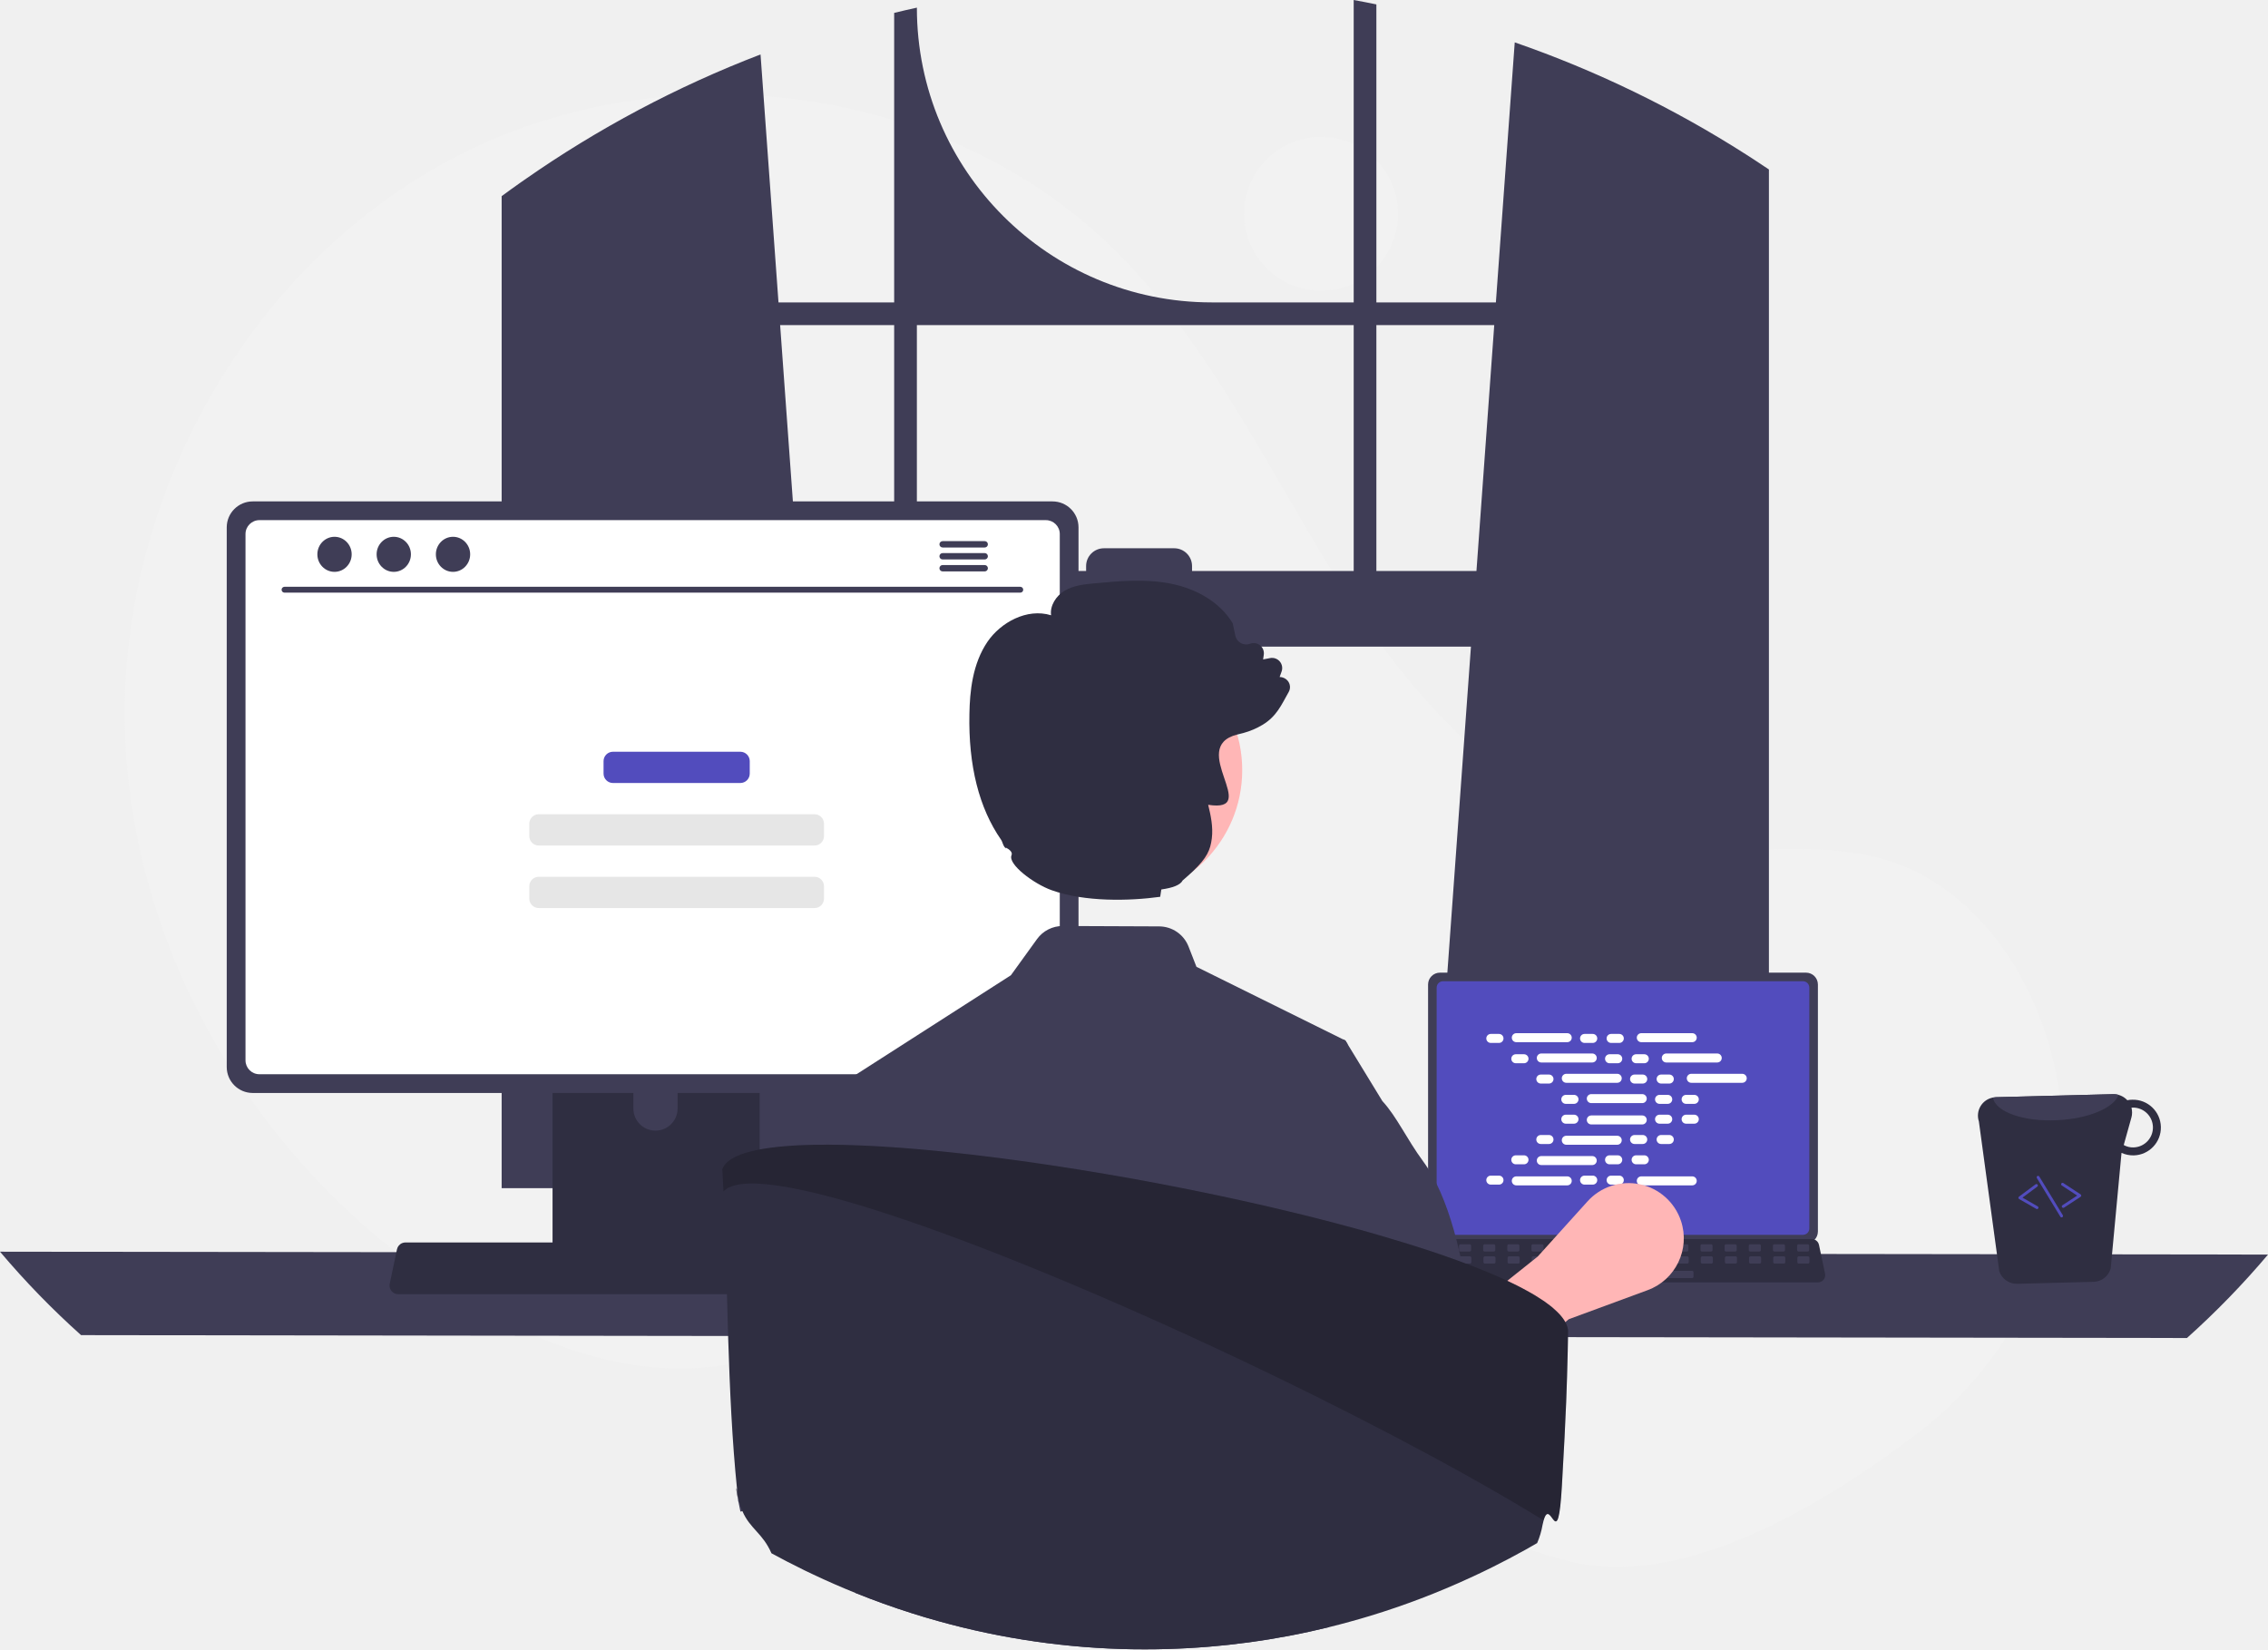
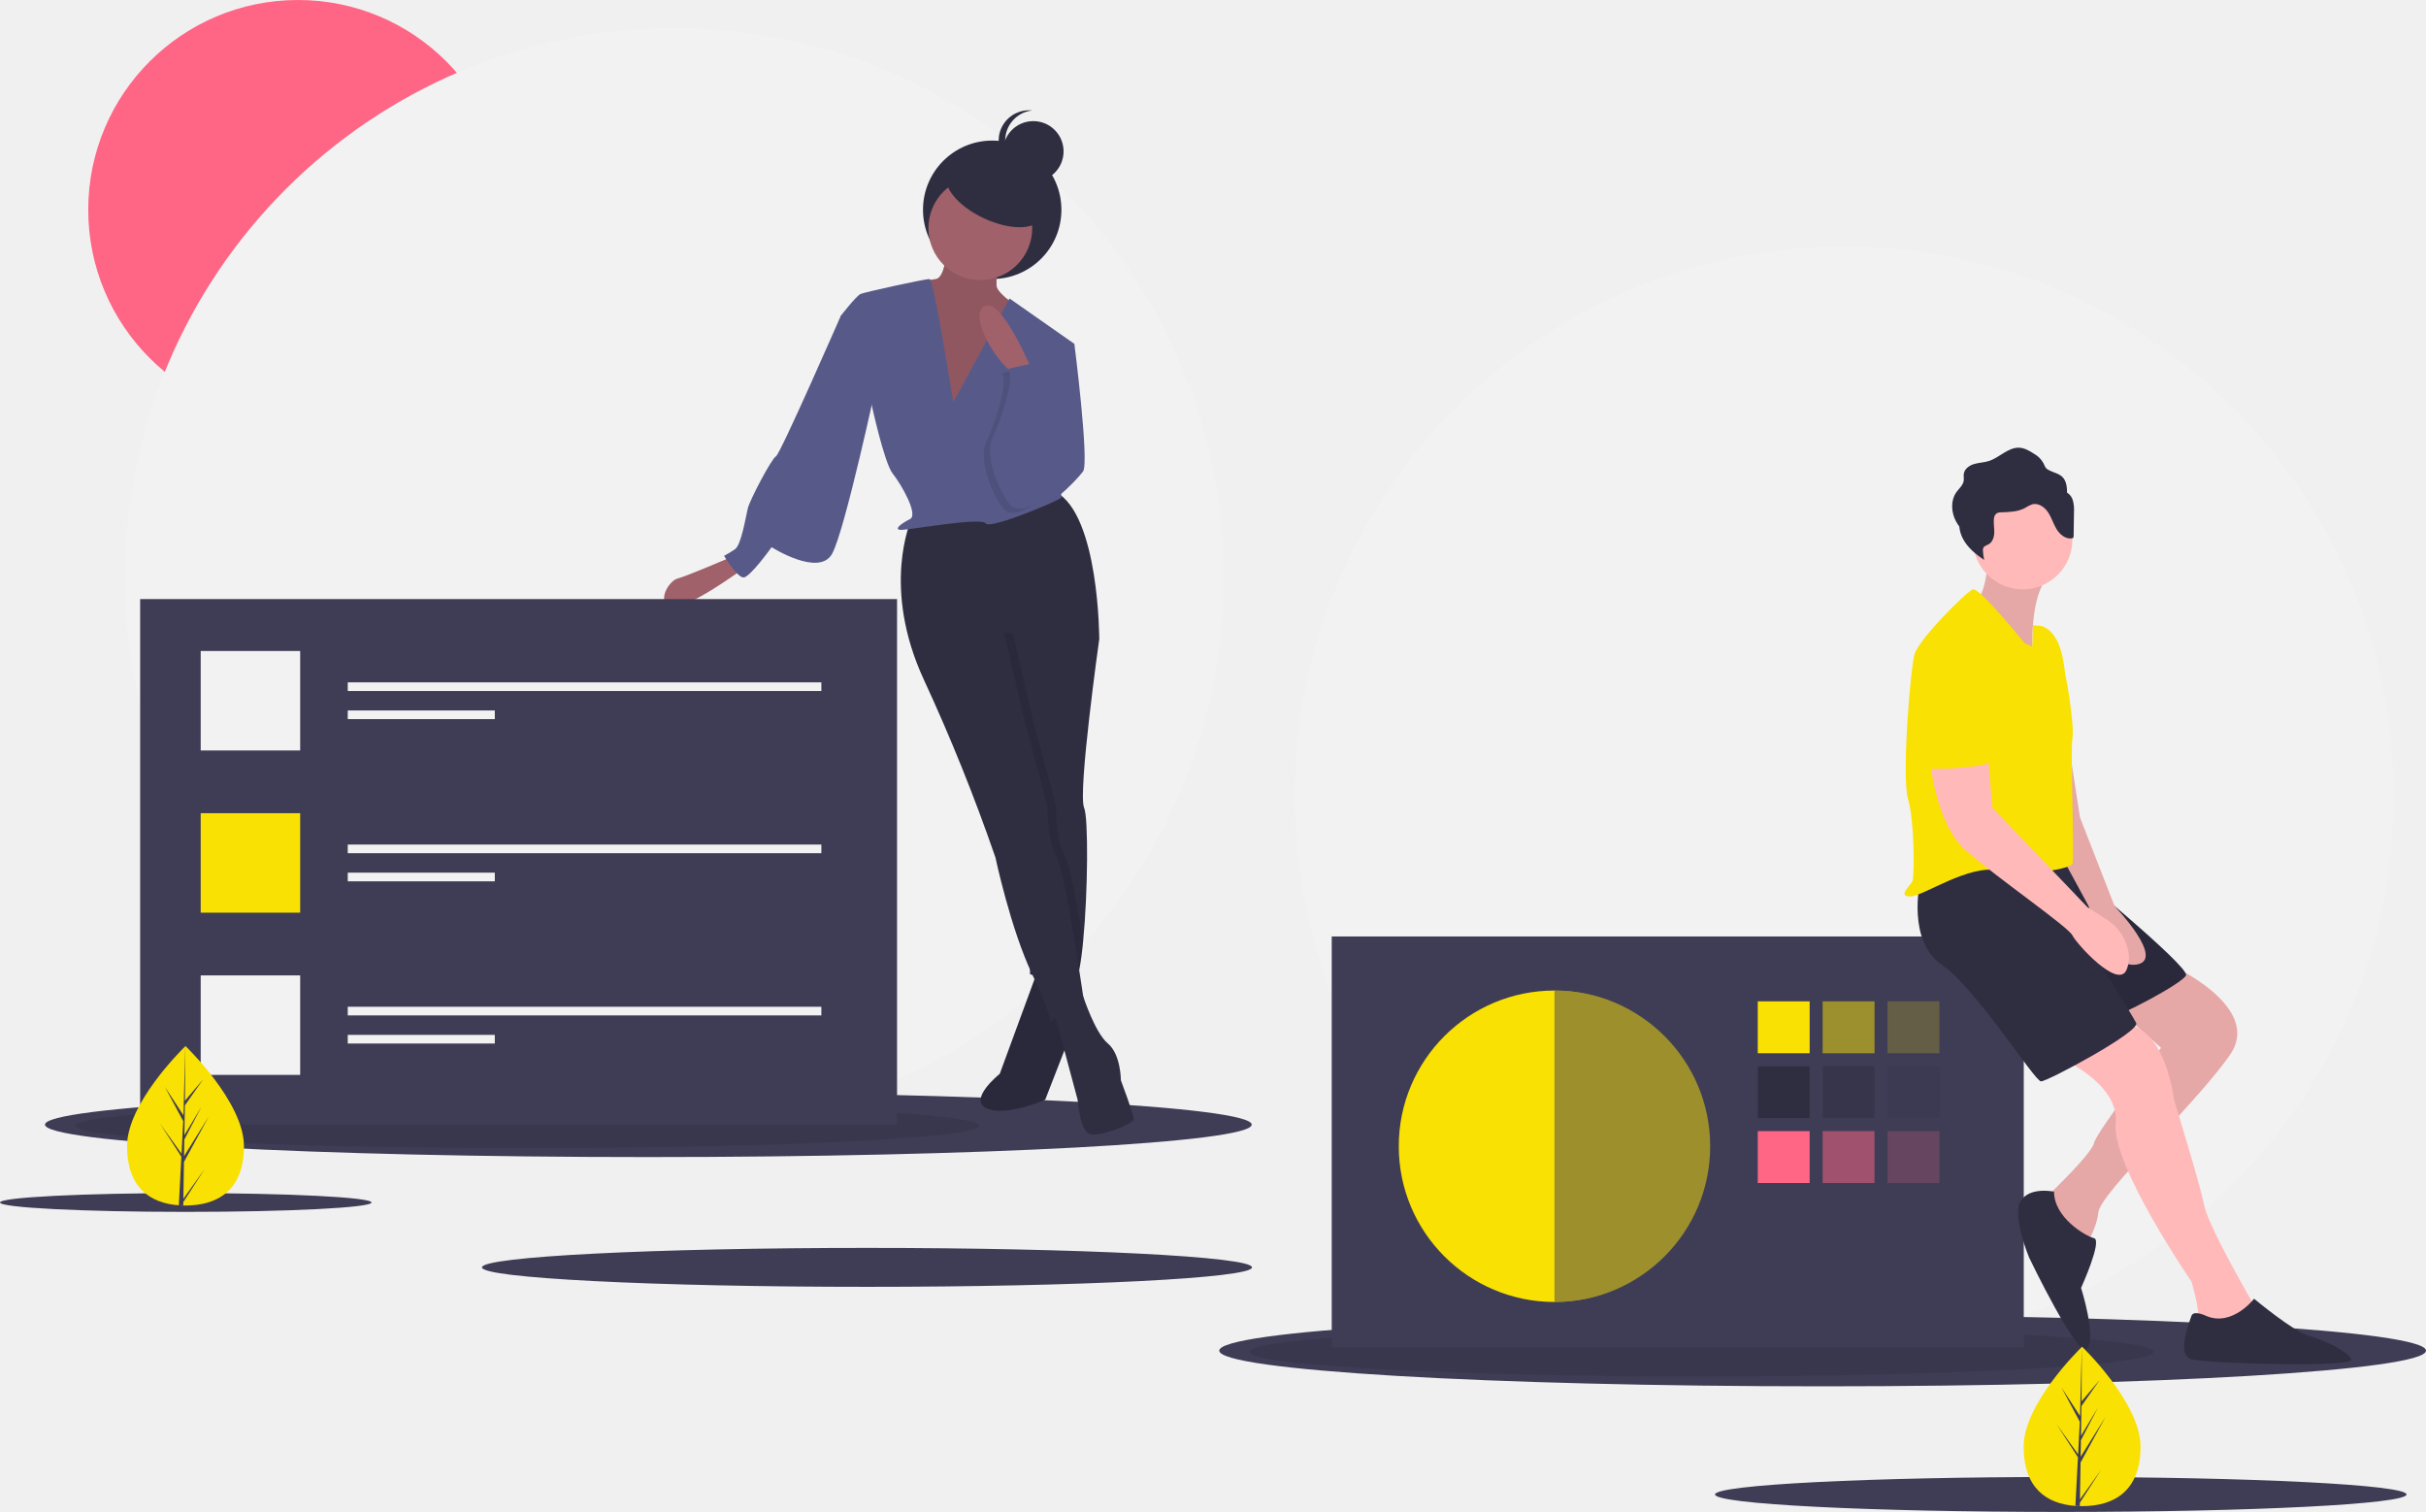
- <svg xmlns="http://www.w3.org/2000/svg" data-name="Layer 1" width="786.82" height="572.258" viewBox="0 0 786.82 572.258">
-   <circle cx="458.321" cy="74.182" r="26.701" fill="#f2f2f2" />
-   <path d="M872.038,661.023c39.688-30.229,58.644-81.025,46.776-129.482q-.442-1.806-.934-3.604c-7.867-28.763-27.332-56.101-55.7-65.291-23.82-7.717-49.82-1.783-74.669-4.851-48.781-6.024-86.601-45.494-113.211-86.819-26.611-41.325-47.062-87.583-82.422-121.724-58.285-56.275-153.362-68.391-225.627-31.76C293.987,254.121,247.955,335.391,249.918,416.386c1.963,80.995,50.046,158.432,119.875,199.517,25.652,15.093,55.321,25.785,84.848,22.044,25.62-3.246,48.899-17.013,74.399-21.1,40.091-6.426,79.927,11.701,114.603,32.824,34.676,21.123,68.17,46.16,107.574,55.952C789.478,715.131,836.881,687.801,872.038,661.023Z" transform="translate(-206.59 -163.8711)" fill="#f2f2f2" />
-   <path d="M815.016,219.191c-.87-.58-1.75-1.13-2.62-1.69a380.24,380.24,0,0,0-80.31-38.93l-6.54,90.22h-41.46v-103.39c-2.61-.54-5.24-1.05-7.87-1.53v104.92H626.946A102.27,102.27,0,0,1,524.676,166.521v-0c-2.64.57-5.26,1.18-7.88,1.83v100.44h-40.13l-6.23-86.03a380.858,380.858,0,0,0-81.94,43.53c-.44.3-.88.61-1.31.91-2.21,1.55-4.39,3.13-6.56,4.73v344.19h118.27l-2.09-28.95-11.5-158.95h231.59l-11.5,158.95-2.09,28.95h116.96v-353.45Q817.656,220.901,815.016,219.191Zm-298.22,142.78h-33.39l-6.17-85.3h39.56Zm159.42,0h-56.08v-1.69a6.18,6.18,0,0,0-6.19-6.18h-24.38a6.178,6.178,0,0,0-6.18,6.18v1.69h-58.71v-85.3h151.54Zm7.87,0v-85.3h40.89l-6.17,85.3Z" transform="translate(-206.59 -163.8711)" fill="#3f3d56" />
-   <path d="M206.59,598.162a289.003,289.003,0,0,0,28.12,28.95l730.58,1a289.003,289.003,0,0,0,28.12-28.95Z" transform="translate(-206.59 -163.8711)" fill="#3f3d56" />
-   <path d="M702.02,505.462v85.704a4.122,4.122,0,0,0,4.119,4.119H833.143a4.122,4.122,0,0,0,4.119-4.119v-85.704a4.124,4.124,0,0,0-4.119-4.115H706.139A4.124,4.124,0,0,0,702.02,505.462Z" transform="translate(-206.59 -163.8711)" fill="#3f3d56" />
-   <path d="M704.999,506.529V590.109a2.205,2.205,0,0,0,2.201,2.201H832.086a2.205,2.205,0,0,0,2.201-2.201V506.529a2.206,2.206,0,0,0-2.201-2.206H707.201A2.206,2.206,0,0,0,704.999,506.529Z" transform="translate(-206.59 -163.8711)" fill="#524cbd" />
-   <path d="M699.364,607.881a2.47,2.47,0,0,0,1.943.93H837.299a2.502,2.502,0,0,0,2.446-3.016l-2.111-10.027a2.507,2.507,0,0,0-1.558-1.818,2.425,2.425,0,0,0-.888-.168H703.41a2.424,2.424,0,0,0-.888.168,2.507,2.507,0,0,0-1.558,1.818l-2.111,10.027A2.501,2.501,0,0,0,699.364,607.881Z" transform="translate(-206.59 -163.8711)" fill="#2f2e41" />
-   <rect x="830.034" y="595.588" width="4.188" height="2.513" rx="0.488" transform="translate(1457.666 1029.819) rotate(-180)" fill="#3f3d56" />
-   <rect x="821.657" y="595.588" width="4.188" height="2.513" rx="0.488" transform="translate(1440.912 1029.819) rotate(-180)" fill="#3f3d56" />
-   <rect x="813.28" y="595.588" width="4.188" height="2.513" rx="0.488" transform="translate(1424.158 1029.819) rotate(-180)" fill="#3f3d56" />
-   <rect x="804.903" y="595.588" width="4.188" height="2.513" rx="0.488" transform="translate(1407.404 1029.819) rotate(-180)" fill="#3f3d56" />
-   <rect x="796.526" y="595.588" width="4.188" height="2.513" rx="0.488" transform="translate(1390.65 1029.819) rotate(-180)" fill="#3f3d56" />
-   <rect x="788.149" y="595.588" width="4.188" height="2.513" rx="0.488" transform="translate(1373.896 1029.819) rotate(-180)" fill="#3f3d56" />
-   <rect x="779.772" y="595.588" width="4.188" height="2.513" rx="0.488" transform="translate(1357.142 1029.819) rotate(-180)" fill="#3f3d56" />
-   <rect x="771.395" y="595.588" width="4.188" height="2.513" rx="0.488" transform="translate(1340.388 1029.819) rotate(-180)" fill="#3f3d56" />
-   <rect x="763.018" y="595.588" width="4.188" height="2.513" rx="0.488" transform="translate(1323.634 1029.819) rotate(-180)" fill="#3f3d56" />
-   <rect x="754.641" y="595.588" width="4.188" height="2.513" rx="0.488" transform="translate(1306.88 1029.819) rotate(-180)" fill="#3f3d56" />
-   <rect x="746.264" y="595.588" width="4.188" height="2.513" rx="0.488" transform="translate(1290.126 1029.819) rotate(-180)" fill="#3f3d56" />
-   <rect x="737.887" y="595.588" width="4.188" height="2.513" rx="0.488" transform="translate(1273.372 1029.819) rotate(-180)" fill="#3f3d56" />
-   <rect x="729.51" y="595.588" width="4.188" height="2.513" rx="0.488" transform="translate(1256.618 1029.819) rotate(-180)" fill="#3f3d56" />
-   <rect x="721.133" y="595.588" width="4.188" height="2.513" rx="0.488" transform="translate(1239.865 1029.819) rotate(-180)" fill="#3f3d56" />
-   <rect x="712.756" y="595.588" width="4.188" height="2.513" rx="0.488" transform="translate(1223.111 1029.819) rotate(-180)" fill="#3f3d56" />
-   <rect x="704.379" y="595.588" width="4.188" height="2.513" rx="0.488" transform="translate(1206.357 1029.819) rotate(-180)" fill="#3f3d56" />
-   <rect x="830.133" y="599.777" width="4.188" height="2.513" rx="0.488" transform="translate(1457.864 1038.196) rotate(-180)" fill="#3f3d56" />
-   <rect x="821.756" y="599.777" width="4.188" height="2.513" rx="0.488" transform="translate(1441.11 1038.196) rotate(-180)" fill="#3f3d56" />
-   <rect x="813.379" y="599.777" width="4.188" height="2.513" rx="0.488" transform="translate(1424.356 1038.196) rotate(-180)" fill="#3f3d56" />
-   <rect x="805.002" y="599.777" width="4.188" height="2.513" rx="0.488" transform="translate(1407.602 1038.196) rotate(-180)" fill="#3f3d56" />
-   <rect x="796.625" y="599.777" width="4.188" height="2.513" rx="0.488" transform="translate(1390.848 1038.196) rotate(-180)" fill="#3f3d56" />
-   <rect x="788.248" y="599.777" width="4.188" height="2.513" rx="0.488" transform="translate(1374.094 1038.196) rotate(-180)" fill="#3f3d56" />
-   <rect x="779.871" y="599.777" width="4.188" height="2.513" rx="0.488" transform="translate(1357.34 1038.196) rotate(-180)" fill="#3f3d56" />
-   <rect x="771.494" y="599.777" width="4.188" height="2.513" rx="0.488" transform="translate(1340.586 1038.196) rotate(-180)" fill="#3f3d56" />
-   <rect x="763.117" y="599.777" width="4.188" height="2.513" rx="0.488" transform="translate(1323.832 1038.196) rotate(-180)" fill="#3f3d56" />
-   <rect x="754.74" y="599.777" width="4.188" height="2.513" rx="0.488" transform="translate(1307.078 1038.196) rotate(-180)" fill="#3f3d56" />
-   <rect x="746.363" y="599.777" width="4.188" height="2.513" rx="0.488" transform="translate(1290.324 1038.196) rotate(-180)" fill="#3f3d56" />
-   <rect x="737.986" y="599.777" width="4.188" height="2.513" rx="0.488" transform="translate(1273.57 1038.196) rotate(-180)" fill="#3f3d56" />
-   <rect x="729.609" y="599.777" width="4.188" height="2.513" rx="0.488" transform="translate(1256.816 1038.196) rotate(-180)" fill="#3f3d56" />
-   <rect x="721.232" y="599.777" width="4.188" height="2.513" rx="0.488" transform="translate(1240.062 1038.196) rotate(-180)" fill="#3f3d56" />
-   <rect x="712.855" y="599.777" width="4.188" height="2.513" rx="0.488" transform="translate(1223.309 1038.196) rotate(-180)" fill="#3f3d56" />
-   <rect x="704.478" y="599.777" width="4.188" height="2.513" rx="0.488" transform="translate(1206.555 1038.196) rotate(-180)" fill="#3f3d56" />
-   <rect x="760.604" y="604.803" width="33.508" height="2.513" rx="0.488" transform="translate(1348.126 1048.248) rotate(-180)" fill="#3f3d56" />
-   <rect x="515.631" y="358.737" width="5.966" height="3.122" rx="1.561" fill="#fff" />
-   <rect x="548.154" y="358.737" width="5.966" height="3.122" rx="1.561" fill="#fff" />
-   <rect x="557.369" y="358.737" width="5.966" height="3.122" rx="1.561" fill="#fff" />
-   <rect x="524.477" y="358.477" width="20.796" height="3.122" rx="1.561" fill="#fff" />
-   <rect x="567.841" y="358.477" width="20.796" height="3.122" rx="1.561" fill="#fff" />
-   <rect x="524.304" y="365.784" width="5.966" height="3.122" rx="1.561" fill="#fff" />
-   <rect x="556.827" y="365.784" width="5.966" height="3.122" rx="1.561" fill="#fff" />
-   <rect x="566.042" y="365.784" width="5.966" height="3.122" rx="1.561" fill="#fff" />
-   <rect x="533.15" y="365.523" width="20.796" height="3.122" rx="1.561" fill="#fff" />
-   <rect x="576.514" y="365.523" width="20.796" height="3.122" rx="1.561" fill="#fff" />
-   <rect x="532.977" y="372.83" width="5.966" height="3.122" rx="1.561" fill="#fff" />
-   <rect x="565.5" y="372.83" width="5.966" height="3.122" rx="1.561" fill="#fff" />
-   <rect x="574.715" y="372.83" width="5.966" height="3.122" rx="1.561" fill="#fff" />
-   <rect x="541.823" y="372.57" width="20.796" height="3.122" rx="1.561" fill="#fff" />
-   <rect x="585.187" y="372.57" width="20.796" height="3.122" rx="1.561" fill="#fff" />
-   <rect x="541.649" y="379.877" width="5.966" height="3.122" rx="1.561" fill="#fff" />
-   <rect x="574.172" y="379.877" width="5.966" height="3.122" rx="1.561" fill="#fff" />
-   <rect x="583.387" y="379.877" width="5.966" height="3.122" rx="1.561" fill="#fff" />
-   <rect x="550.496" y="379.617" width="20.796" height="3.122" rx="1.561" fill="#fff" />
-   <rect x="548.154" y="407.898" width="5.966" height="3.122" rx="1.561" fill="#fff" />
-   <rect x="557.369" y="407.898" width="5.966" height="3.122" rx="1.561" fill="#fff" />
-   <rect x="567.841" y="408.158" width="20.796" height="3.122" rx="1.561" fill="#fff" />
-   <rect x="515.631" y="407.898" width="5.966" height="3.122" rx="1.561" fill="#fff" />
-   <rect x="524.477" y="408.158" width="20.796" height="3.122" rx="1.561" fill="#fff" />
-   <rect x="524.304" y="400.851" width="5.966" height="3.122" rx="1.561" fill="#fff" />
-   <rect x="556.827" y="400.851" width="5.966" height="3.122" rx="1.561" fill="#fff" />
-   <rect x="566.042" y="400.851" width="5.966" height="3.122" rx="1.561" fill="#fff" />
-   <rect x="533.15" y="401.111" width="20.796" height="3.122" rx="1.561" fill="#fff" />
-   <rect x="532.977" y="393.804" width="5.966" height="3.122" rx="1.561" fill="#fff" />
-   <rect x="565.5" y="393.804" width="5.966" height="3.122" rx="1.561" fill="#fff" />
-   <rect x="574.715" y="393.804" width="5.966" height="3.122" rx="1.561" fill="#fff" />
-   <rect x="541.823" y="394.064" width="20.796" height="3.122" rx="1.561" fill="#fff" />
-   <rect x="541.649" y="386.758" width="5.966" height="3.122" rx="1.561" fill="#fff" />
-   <rect x="574.172" y="386.758" width="5.966" height="3.122" rx="1.561" fill="#fff" />
-   <rect x="583.387" y="386.758" width="5.966" height="3.122" rx="1.561" fill="#fff" />
-   <rect x="550.496" y="387.018" width="20.796" height="3.122" rx="1.561" fill="#fff" />
-   <path d="M711.507,654.353l-13.35-21.102,41.902-33.403,17.295-19.161a19.161,19.161,0,0,1,32.418,6.828h0a19.161,19.161,0,0,1-11.57,23.991l-27.349,10.075Z" transform="translate(-206.59 -163.8711)" fill="#ffb6b6" />
-   <path d="M398.28,501.352v102.56h71.85v-102.56a3.448,3.448,0,0,0-2.43-3.3,3.175,3.175,0,0,0-1.03-.16H401.75A3.463,3.463,0,0,0,398.28,501.352Zm28.04,35.24a7.67,7.67,0,0,1,15.34,0v11.9a7.67,7.67,0,0,1-15.34,0Z" transform="translate(-206.59 -163.8711)" fill="#2f2e41" />
-   <path d="M398.06,600.632v9.89a1.946,1.946,0,0,0,1.93,1.94h68.43a1.94,1.94,0,0,0,1.93-1.94v-9.89Z" transform="translate(-206.59 -163.8711)" fill="#3f3d56" />
-   <path d="M285.25,346.832V534.092a9.007,9.007,0,0,0,9,9h277.5a9.007,9.007,0,0,0,9-9V346.832a9.011,9.011,0,0,0-9-8.99H294.25A9.012,9.012,0,0,0,285.25,346.832Z" transform="translate(-206.59 -163.8711)" fill="#3f3d56" />
-   <path d="M291.76,349.162v182.62a4.818,4.818,0,0,0,4.81,4.81H569.44a4.818,4.818,0,0,0,4.81-4.81v-182.62a4.82,4.82,0,0,0-4.81-4.82H296.57A4.821,4.821,0,0,0,291.76,349.162Z" transform="translate(-206.59 -163.8711)" fill="#fff" />
-   <path d="M342.4,611.792a2.948,2.948,0,0,0,2.32,1.11h162.34a2.987,2.987,0,0,0,2.92-3.6l-2.52-11.97a2.993,2.993,0,0,0-1.86-2.17,2.895,2.895,0,0,0-1.06-.2H347.23a2.894,2.894,0,0,0-1.06.2,2.992,2.992,0,0,0-1.86,2.17l-2.52,11.97A2.985,2.985,0,0,0,342.4,611.792Z" transform="translate(-206.59 -163.8711)" fill="#2f2e41" />
-   <path d="M560.585,369.499H305.261a1.016,1.016,0,0,1,0-2.031H560.585a1.016,1.016,0,0,1,0,2.031Z" transform="translate(-206.59 -163.8711)" fill="#3f3d56" />
-   <ellipse cx="116.051" cy="192.33" rx="5.95" ry="6.083" fill="#3f3d56" />
-   <ellipse cx="136.607" cy="192.33" rx="5.95" ry="6.083" fill="#3f3d56" />
-   <ellipse cx="157.163" cy="192.33" rx="5.95" ry="6.083" fill="#3f3d56" />
-   <path d="M548.206,351.622h-14.6a1.105,1.105,0,0,0,0,2.21h14.6a1.105,1.105,0,0,0,0-2.21Z" transform="translate(-206.59 -163.8711)" fill="#3f3d56" />
-   <path d="M548.206,355.772h-14.6a1.105,1.105,0,0,0,0,2.21h14.6a1.105,1.105,0,0,0,0-2.21Z" transform="translate(-206.59 -163.8711)" fill="#3f3d56" />
-   <path d="M548.206,359.922h-14.6a1.105,1.105,0,0,0,0,2.21h14.6a1.105,1.105,0,0,0,0-2.21Z" transform="translate(-206.59 -163.8711)" fill="#3f3d56" />
-   <path d="M900.186,604.972a6.416,6.416,0,0,0,6.183,4.331l26.492-.682a6.329,6.329,0,0,0,5.981-4.657l3.749-40.087a9.794,9.794,0,0,0,4.238.871,9.661,9.661,0,1,0-.485-19.317,8.184,8.184,0,0,0-1.736.181,6.548,6.548,0,0,0-4.874-2.103l-40.751,1.052a5.853,5.853,0,0,0-1.005.125,6.365,6.365,0,0,0-4.873,8.265Zm43.173-43.817,2.668-9.553a6.506,6.506,0,0,0,.02-3.375c.129-0.0.244-.062.373-.062a6.91,6.91,0,0,1,.324,13.817A6.505,6.505,0,0,1,943.359,561.156Z" transform="translate(-206.59 -163.8711)" fill="#2f2e41" />
-   <path d="M897.978,544.686c.868,4.964,10.629,8.454,22.366,7.847,10.793-.497,19.617-4.287,21.234-8.778a6.025,6.025,0,0,0-1.844-.246l-40.751,1.052A5.853,5.853,0,0,0,897.978,544.686Z" transform="translate(-206.59 -163.8711)" fill="#3f3d56" />
-   <path d="M922.494,582.944a.497.497,0,0,0,.151-.066l5.753-3.766a.499.499,0,0,0,0-.836l-5.98-3.917a.5.5,0,1,0-.548.836l5.341,3.498-5.114,3.348a.5.5,0,0,0,.396.903Z" transform="translate(-206.59 -163.8711)" fill="#524cbd" />
-   <path d="M913.408,583.363a.5.5,0,0,0,.126-.918l-5.303-3.04,5.126-3.807a.5.5,0,1,0-.596-.802l-5.739,4.263a.5.5,0,0,0,.049.835l5.965,3.42A.5.5,0,0,0,913.408,583.363Z" transform="translate(-206.59 -163.8711)" fill="#524cbd" />
-   <path d="M921.922,586.244a.482.482,0,0,0,.137-.058.5.5,0,0,0,.168-.687l-8.155-13.408a.5.5,0,0,0-.854.521l8.155,13.408A.5.5,0,0,0,921.922,586.244Z" transform="translate(-206.59 -163.8711)" fill="#524cbd" />
-   <rect x="209.385" y="260.827" width="50.719" height="10.846" rx="3.264" fill="#524cbd" />
-   <rect x="183.626" y="282.519" width="102.236" height="10.846" rx="3.264" fill="#e6e6e6" />
-   <rect x="183.626" y="304.21" width="102.236" height="10.846" rx="3.264" fill="#e6e6e6" />
-   <path d="M497.301,540.717l.217.684.011.023,6.525,19.838,7.506,22.861,14.123,42.961.137,6.673v.023l1.049,53.684-2.909,7.278,3.274,11.932s-1.506-18.037-9.582-7.679c-4.574,5.886-9.925,11.91-14.317,17.556q9.6,3.884,19.507,7.027c1.426.456,2.863.89,4.301,1.323q.462.137.924.274a266.863,266.863,0,0,0,67.351,10.826c1.186.034,2.35.057,3.479.08.399.011.787.023,1.175.023,1.278.011,2.544.023,3.822.023q3.867,0,7.7-.114a266.853,266.853,0,0,0,56.091-7.586c-.125-7.586-.468-16.45-.958-25.918-.228-4.643-5.35-9.674-5.658-14.533-.217-3.65,4.381-7.084,4.141-10.792-1.551-22.827-3.491-14.064-4.928-30.229q-.222-2.379-.411-4.552c-.924-10.381-1.563-16.872-1.563-16.872l6.137-38.683,9.639-60.734-.742-1.221-.833-.411-50.844-25.165-2.761-7.073a10.979,10.979,0,0,0-10.141-6.947l-33.493-.137a10.931,10.931,0,0,0-8.909,4.529l-9.069,12.56Z" transform="translate(-206.59 -163.8711)" fill="#3f3d56" />
-   <path d="M533.407,617.525,525.82,633.758l-5.179,11.088-8.909,46.646-4.46,4.734L503.45,679.467l-39.998,8.881c-1.312-7.29-.351.247-1.161-7.75.228-.228.468-.456.707-.685.639-.593,1.175-1.152,1.164-1.688-.456-27.584.913-74.526,12.343-102.966a60.053,60.053,0,0,1,7.027-13.107c.228-.308.445-.616.662-.924,5.27-7.381,8.601-14.647,13.324-19.815v-.011a.53.53,0,0,0,.08-.08.157.157,0,0,0,.046-.034l32.443-17.203,1.392,39.105.992,28.109Z" transform="translate(-206.59 -163.8711)" fill="#3f3d56" />
-   <path d="M650.391,622.135l9.476,20.275,3.307,7.061,8.907,46.642,4.446,4.723,3.83-16.755,1.8-.369,32.459-6.722,9.461,30.046a17.984,17.984,0,0,0-3.261-22.506c-.646-.585-1.184-1.154-1.169-1.692.538-32.443-1.446-91.684-19.367-116.066-5.692-7.738-9.107-15.445-14.076-20.829-.015-.015-.015-.031-.031-.031L674.081,526.114l-.738-1.215-.831-.415Z" transform="translate(-206.59 -163.8711)" fill="#3f3d56" />
-   <circle id="a657ec4b-47ce-4d2a-9c58-81a811696ca9" data-name="Ellipse 5" cx="386.397" cy="267.201" r="44.558" fill="#ffb6b6" />
-   <path d="M653.212,399.948a3.759,3.759,0,0,0-2.69-1.19l.67-1.86a3.528,3.528,0,0,0-3.96-4.7l-2.44.47.23-1.63a3.534,3.534,0,0,0-4.73-3.82,3.766,3.766,0,0,1-3.24-.23,3.846,3.846,0,0,1-1.92-2.61l-.85-4.1-.09-.22c-4.14-6.9-12.1-11.92-21.84-13.76-8.67-1.65-17.56-.81-26.13-.02-3.4.32-7.24.68-10.44,2.64-2.72,1.68-5.02,5.04-4.55,8.43-8.45-2.59-17.51,2.58-22,9.1-5.32,7.76-6.19,17.48-6.33,25.08-.38,17.98,3.33,32.69,11,43.73.56.8.7,2.47,1.81,3.03l-.23-.37c1.24.62,2.5,1.62,2.03,2.69-1.35,3.08,7.62,9.89,13.94,12.14,11.53,4.11,26.86,3.76,37.64,2.28l.38-2.55c3.89-.53,6.63-1.54,7.4-3.12,1.36-1.16,2.52-2.2,3.53-3.16l.01-.01c.02-.02.06-.05.08-.07,4.87-4.67,6-7.33,6.51-11.38.49-3.97-.38-8-1.27-11.63,18.74,2.9-7.38-19.96,10.08-24.38a5.434,5.434,0,0,1,.61-.15c.51-.12,1.02-.24,1.51-.38a26.448,26.448,0,0,0,6.72-2.87c4.88-2.97,6.49-6.91,9.01-11.35A3.427,3.427,0,0,0,653.212,399.948Z" transform="translate(-206.59 -163.8711)" fill="#2f2e41" />
-   <path d="M750.582,625.308c-.01,1.75-.03,4.2-.11,7.23q-.015.63-.03,1.29c-.13,5.57-.26,10.24-.47,15.43-.01.36-.02.71-.04,1.07-.28,7.24-.72,15.67-1.48,29.02-1.41,24.66-3.87,3.39-6.34,12.04-.12.43-.25.94-.37,1.54a27.916,27.916,0,0,1-1.88,6.33c-1.31.78-2.66,1.53-3.99,2.28-3.79,2.11-7.64,4.14-11.52,6.07-2.18,1.08-4.37,2.14-6.57,3.16-.35.16-.69.32-1.03.47a270.887,270.887,0,0,1-34.75,13.26c-2.32.7-4.63,1.38-6.97,2.01-2.44.68-4.88,1.32-7.35,1.92a266.893,266.893,0,0,1-56.09,7.59c-2.55.08-5.12.11-7.7.11-1.28,0-2.54-.01-3.82-.02-.39,0-.78-.01-1.17-.02-1.13-.03-2.3-.05-3.48-.08a266.663,266.663,0,0,1-67.35-10.83l-.93-.27c-1.44-.44-2.87-.87-4.3-1.33q-9.9-3.135-19.51-7.02-7.335-2.955-14.5-6.34a.339.339,0,0,1-.12-.06c-1-.46-2.01-.94-3.01-1.43-.13-.07-.27-.14-.41-.21q-5.595-2.73-11.07-5.72c-3.07-7.05-7.39-8.4-10.07-14.6a25.874,25.874,0,0,1-1.68-5.74c0-.02-.01-.04-.01-.07.28,3.72-1.19-6.6-.01-.04-.01-.12-.02-.25-.03-.4-.03-.36-.07-.8-.13-1.35-3.43-33.49-3.21-71.79-4.7-103.35q-.15-3.06-.31-5.86c-.03-.62-.07-1.23-.11-1.83.07-.18.15-.37.24-.55a1.002,1.002,0,0,1,.07-.15,1.623,1.623,0,0,1,.1-.18c.02-.03.05-.07.07-.1a.917.917,0,0,1,.05-.1c.09-.14.19-.29.3-.43.05-.06.09-.11.14-.16a.808.808,0,0,1,.12-.14.637.637,0,0,1,.11-.13c.04-.04.08-.09.13-.14a.302.302,0,0,1,.08-.08,2.033,2.033,0,0,1,.26-.25,9.624,9.624,0,0,1,1.14-.9c.14-.09.29-.18.43-.28a19.135,19.135,0,0,1,3.17-1.52c.38-.14.76-.27,1.17-.41.15-.04.29-.09.44-.14.22-.07.44-.14.67-.19,1.14-.34,2.37-.63,3.7-.9.16-.03.33-.06.5-.1.24-.05.49-.09.74-.13.34-.06.69-.12,1.04-.18,2.97-.47,6.34-.82,10.06-1.05q.525-.03,1.05-.06c.41-.02.82-.04,1.24-.06.35-.02.71-.03,1.07-.04.35-.02.71-.03,1.08-.04,1.01-.03,2.05-.06,3.11-.08,3.02-.06,6.2-.04,9.54.03,1.55.04,3.13.08,4.75.15.11,0,.21.01.31.01,1.41.05,2.83.11,4.29.19,1.02.05,2.05.1,3.08.16.97.06,1.95.12,2.94.19.77.04,1.54.1,2.32.15.66.05,1.32.1,1.98.14l.9.06c.49.04.98.07,1.48.12,1.1.09,2.2.18,3.32.27,1.11.1,2.24.2,3.37.3s2.27.21,3.41.32c.12.01.23.02.34.03,1.04.11,2.08.21,3.13.32.24.02.49.04.73.07,1.001.101,2.022.218,3.032.326.31.033.618.066.929.1.791.086,1.572.161,2.368.254,1.05.12,2.12.23,3.16.37.81.09,1.62.18,2.43.28,1.27.15,2.56.31,3.85.48.49.06.98.12,1.47.19,3.68.46,7.4.97,11.18,1.5,5.73.81,11.55,1.69,17.41,2.64q8.805,1.425,17.71,3.01c1.5.27,3,.54,4.51.82q1.02.195,2.04.39c1.16.21,2.32.43,3.48.65,1.16.22,2.32.44,3.48.67,1.38.27,2.77.54,4.15.81,9.09,1.8,18.13,3.72,26.95,5.73,1.45.33,2.9.67,4.34,1q4.32,1.005,8.56,2.04c.78.18,1.55.37,2.32.56,1.92.48,3.84.96,5.73,1.45l.33.09c1.39.34,2.75.69,4.11,1.05q4.815,1.26,9.47,2.55,3.09.855,6.11,1.73c3.01.87,5.96,1.75,8.83,2.64.71.22,1.42.44,2.12.65,2.1.65,4.17,1.31,6.18,1.97,1.6.52,3.16,1.05,4.7,1.58q2.31.795,4.53,1.59c.95.34,1.89.7,2.83,1.04,1.35.5,2.68,1,3.98,1.5.4.15.79.31,1.18.46.25.11.49.2.73.3.47.19.95.37,1.41.56.47.18.93.37,1.39.57.45.18.91.37,1.35.56.45.18.89.37,1.33.57.37.15.73.31,1.08.47.71.31,1.42.62,2.11.94.34.16.68.31,1.02.47l.78.36c.11.06.22.11.33.16.25.12.51.25.76.37.58.27,1.15.56,1.71.83.75.38,1.48.76,2.18,1.13.71.38,1.4.76,2.06,1.13.11.06.21.12.32.18.15.08.3.17.45.25.51.29,1,.59,1.49.88.96.59,1.87,1.17,2.72,1.75.19.13.37.26.56.38.63.45,1.23.89,1.79,1.34,0,.01,0,.01.01.01.19.14.37.29.55.43.15.14.31.26.46.4.52.45,1,.88,1.44,1.32a5.667,5.667,0,0,1,.42.43,1.208,1.208,0,0,1,.16.16c.2.2.38.4.55.6a.553.553,0,0,1,.07.09c.24.28.46.56.67.84.1.14.21.28.3.42.12.17.24.35.34.52.09.14.17.29.25.43a7.257,7.257,0,0,1,.54,1.13,5.241,5.241,0,0,1,.27.82A5.844,5.844,0,0,1,750.582,625.308Z" transform="translate(-206.59 -163.8711)" fill="#2f2e41" />
-   <path d="M750.582,625.308c-.01,1.75-.03,4.2-.11,7.23-.01.42-.03.85-.04,1.29-.1,4.25-.25,9.5-.46,15.43-.01.36-.02.71-.04,1.07-.28,7.24-.72,15.67-1.48,29.02-1.41,24.66-3.87,3.39-6.34,12.04-6.86-4.22-14.38-8.64-22.42-13.18q-2.175-1.23-4.39-2.47c-16.08-8.97-34.04-18.37-52.79-27.68-.74-.37-1.49-.74-2.23-1.1-42.95-21.23-89.83-41.88-127.81-55.66-7.33-2.66-14.33-5.06-20.91-7.17-13.86-4.43-25.84-7.53-35.06-8.87-9.6-1.4-16.23-.9-18.91,1.99q-.15-3.06-.31-5.86-.06-.93-.12-1.83c.062-.165.142-.322.22-.48.011-.023.019-.047.03-.07a1.002,1.002,0,0,1,.07-.15,1.623,1.623,0,0,1,.1-.18,1.06,1.06,0,0,1,.12-.2c.09-.14.19-.29.3-.43a3.483,3.483,0,0,1,.26-.3.637.637,0,0,1,.11-.13c.04-.04.08-.09.13-.14a.302.302,0,0,1,.08-.08,2.033,2.033,0,0,1,.26-.25,9.624,9.624,0,0,1,1.14-.9c.14-.09.29-.18.43-.28a19.135,19.135,0,0,1,3.17-1.52c.38-.14.76-.27,1.17-.41.15-.04.29-.09.44-.14.22-.07.44-.14.67-.19,1.14-.34,2.37-.63,3.7-.9.4-.08.82-.16,1.24-.23.34-.06.69-.12,1.04-.18,2.97-.47,6.34-.82,10.06-1.05q.525-.03,1.05-.06c.41-.02.82-.04,1.24-.06.35-.02.71-.03,1.07-.04.35-.02.71-.03,1.08-.04,1.01-.03,2.05-.06,3.11-.08,3.02-.05,6.2-.03,9.54.04,1.55.03,3.13.08,4.75.15.1,0,.21.01.31.01,1.41.04,2.84.11,4.29.18,1.02.05,2.05.1,3.08.16.97.06,1.95.12,2.94.19.77.04,1.54.1,2.32.15.66.05,1.32.1,1.98.14.79.06,1.58.12,2.38.18,1.1.09,2.2.18,3.32.27,1.11.1,2.24.2,3.37.3s2.27.21,3.41.32c.12.01.23.02.34.03,1.04.11,2.08.21,3.13.32q8.73.885,17.97,2.07,5.52.705,11.18,1.51c5.73.81,11.55,1.69,17.41,2.63q8.805,1.425,17.71,3.01c1.5.27,3,.54,4.51.82q2.76.51,5.52,1.04c1.16.22,2.32.44,3.48.67,1.38.27,2.77.54,4.15.81,9.09,1.8,18.13,3.72,26.95,5.73,1.45.33,2.9.67,4.34,1q4.32,1.005,8.56,2.04c.78.19,1.55.38,2.32.57q2.895.72,5.73,1.44v.01c.11.02.22.05.33.08,1.38.35,2.75.7,4.11,1.06q4.815,1.26,9.47,2.54c2.06.58,4.1,1.15,6.11,1.73,3.01.88,5.96,1.76,8.83,2.64.71.22,1.42.44,2.12.65q3.15.99,6.18,1.97c1.6.52,3.16,1.05,4.7,1.58q2.31.795,4.53,1.59c.96.34,1.9.69,2.83,1.03,1.36.5,2.68,1,3.98,1.51.4.15.79.31,1.18.46.73.28,1.44.57,2.14.86.47.18.93.37,1.39.57.45.18.91.37,1.35.56.45.18.89.37,1.33.57.37.15.73.31,1.08.47.71.31,1.42.62,2.11.94.34.16.68.31,1.02.47l.78.36c.11.06.22.11.33.16.85.4,1.67.8,2.47,1.2.75.38,1.48.76,2.18,1.13.83.44,1.62.87,2.38,1.31.15.08.3.17.45.25.51.29,1,.59,1.49.88.96.59,1.87,1.17,2.72,1.75.84.58,1.62,1.15,2.35,1.72,0,.01,0,.01.01.01.35.28.69.56,1.01.83.52.45,1,.88,1.44,1.32a5.667,5.667,0,0,1,.42.43,1.208,1.208,0,0,1,.16.16c.21.23.42.46.62.69.24.28.46.56.67.84.1.14.21.28.3.42.12.17.24.35.34.52.09.14.17.29.25.43a7.257,7.257,0,0,1,.54,1.13,6.053,6.053,0,0,1,.27.82A5.844,5.844,0,0,1,750.582,625.308Z" transform="translate(-206.59 -163.8711)" opacity="0.2" />
+ <svg xmlns="http://www.w3.org/2000/svg" data-name="Layer 1" width="1121.806" height="699.082" viewBox="0 0 1121.806 699.082">
+   <circle cx="852.806" cy="367.999" r="254" fill="#f2f2f2" />
+   <circle cx="137.806" cy="97" r="97" fill="#ff6584" />
+   <circle cx="311.806" cy="266.999" r="254" fill="#f2f2f2" />
+   <ellipse cx="299.806" cy="520" rx="279" ry="15" fill="#3f3d56" />
+   <ellipse cx="243.806" cy="520.517" rx="209" ry="10.345" opacity="0.1" />
+   <ellipse cx="842.806" cy="624.5" rx="279" ry="16.5" fill="#3f3d56" />
+   <ellipse cx="786.806" cy="625.069" rx="209" ry="11.379" opacity="0.1" />
+   <ellipse cx="400.903" cy="586" rx="178.043" ry="9" fill="#3f3d56" />
+   <ellipse cx="85.903" cy="556" rx="85.903" ry="4.342" fill="#3f3d56" />
+   <ellipse cx="952.927" cy="691" rx="159.879" ry="8.082" fill="#3f3d56" />
+   <rect x="615.806" y="433" width="320" height="190" fill="#3f3d56" />
+   <circle cx="718.806" cy="530" r="72" fill="#f9e103" />
+   <rect x="812.806" y="463" width="24" height="24" fill="#f9e103" />
+   <rect x="842.806" y="463" width="24" height="24" fill="#f9e103" opacity="0.5" />
+   <rect x="872.806" y="463" width="24" height="24" fill="#f9e103" opacity="0.2" />
+   <rect x="812.806" y="493" width="24" height="24" fill="#2f2e41" />
+   <rect x="842.806" y="493" width="24" height="24" fill="#2f2e41" opacity="0.5" />
+   <rect x="872.806" y="493" width="24" height="24" fill="#2f2e41" opacity="0.2" />
+   <rect x="812.806" y="523" width="24" height="24" fill="#ff6584" />
+   <rect x="842.806" y="523" width="24" height="24" fill="#ff6584" opacity="0.5" />
+   <rect x="872.806" y="523" width="24" height="24" fill="#ff6584" opacity="0.2" />
+   <path d="M757.903,558.459v144c39.765,0,74-32.236,74-72S797.668,558.459,757.903,558.459Z" transform="translate(-39.09703 -100.4591)" fill="#3f3d56" opacity="0.5" />
+   <path d="M1043.403,546.959s42,19,27,41-60,64-61,73-7,17-7,17-20-21-18-23,22-21,23-26,31-44,31-44l-27-24Z" transform="translate(-39.09703 -100.4591)" fill="#ffb9b9" />
+   <path d="M1043.403,546.959s42,19,27,41-60,64-61,73-7,17-7,17-20-21-18-23,22-21,23-26,31-44,31-44l-27-24Z" transform="translate(-39.09703 -100.4591)" opacity="0.1" />
+   <path d="M990.403,588.959s29,12,27,31,35,73,35,73,4,13,3,17,26,3,26,3v-9s-21-36-23-46-14-49-14-49-4-35-24-35A37.5,37.5,0,0,0,990.403,588.959Z" transform="translate(-39.09703 -100.4591)" fill="#ffb9b9" />
+   <path d="M991.903,498.459s60,49,58,53-31,19-36,20-40.378-73-40.378-73Z" transform="translate(-39.09703 -100.4591)" fill="#2f2e41" />
+   <path d="M991.903,498.459s60,49,58,53-31,19-36,20-40.378-73-40.378-73Z" transform="translate(-39.09703 -100.4591)" opacity="0.1" />
+   <path d="M926.903,508.459s-6,27,10,38,43,54,46,54,46-23,44-27-24-39-24-39l-7-37S934.903,495.459,926.903,508.459Z" transform="translate(-39.09703 -100.4591)" fill="#2f2e41" />
+   <path d="M991.903,420.459l9,58,16,41s24,25,10,27-22-27-22-27l-13-24Z" transform="translate(-39.09703 -100.4591)" fill="#ffb9b9" />
+   <path d="M991.903,420.459l9,58,16,41s24,25,10,27-22-27-22-27l-13-24Z" transform="translate(-39.09703 -100.4591)" opacity="0.1" />
+   <path d="M958.403,355.959s0,21-7,23,28,29,28,29-4-35,10-44Z" transform="translate(-39.09703 -100.4591)" fill="#ffb9b9" />
+   <path d="M958.403,355.959s0,21-7,23,28,29,28,29-4-35,10-44Z" transform="translate(-39.09703 -100.4591)" opacity="0.1" />
+   <circle cx="935.306" cy="249.5" r="23" fill="#ffb9b9" />
+   <path d="M975.403,397.959s-21-26-24-25-25,23-27,30-6,57-3,67,3,36,2,38-7,7-1,7,27-15,41-12,33-1,34-3-1-54,0-58-2-24-3-28-1-20-11-24l-4.264-.421-.239,9.892Z" transform="translate(-39.09703 -100.4591)" fill="#f9e103" />
+   <path d="M931.403,449.959s2,31,17,44,47,35,49,39,21,25,25,16a14.962,14.962,0,0,0,.802-8.867,22.053,22.053,0,0,0-9.903-14.413l-8.899-5.72-44-46-2-24Z" transform="translate(-39.09703 -100.4591)" fill="#ffb9b9" />
+   <path d="M988.903,651.459s-11.5-2.5-15.5,4.5,4,26,4,26,23,48,27,42-3-28-3-28,10-22,6-23S988.903,663.459,988.903,651.459Z" transform="translate(-39.09703 -100.4591)" fill="#2f2e41" />
+   <path d="M1059.403,708.959s-6-3-7,0-7,18,0,20,76,4,74,0-13-9-20-11-25-17-25-17S1071.403,713.959,1059.403,708.959Z" transform="translate(-39.09703 -100.4591)" fill="#2f2e41" />
+   <path d="M997.572,331.705a6.159,6.159,0,0,0-2.671-3.487,14.136,14.136,0,0,0-.564-4.602c-1.47-4.344-4.951-4.095-8.235-6.016-1.425-.833-1.337-1.57-2.079-2.939a10.907,10.907,0,0,0-4.203-4.288c-2.107-1.343-4.332-2.725-6.825-2.895-5.239-.357-9.256,4.571-14.263,6.152-2.207.697-4.579.726-6.797,1.385s-4.432,2.232-4.763,4.523c-.153,1.058.117,2.143-.038,3.2-.308,2.101-2.151,3.573-3.386,5.302-2.729,3.822-2.417,9.222-.235,13.38a18.81,18.81,0,0,0,1.574,2.463,15.15,15.15,0,0,0,1.662,5.626c2.183,4.159,5.938,7.266,9.861,9.848a23.277,23.277,0,0,1-.582-4.199,2.897,2.897,0,0,1,.179-1.391c.437-.913,1.591-1.156,2.472-1.656,1.823-1.036,2.538-3.329,2.591-5.425s-.392-4.196-.172-6.282a3.432,3.432,0,0,1,1.175-2.525,4.059,4.059,0,0,1,2.215-.528c3.736-.152,7.639-.221,10.934-1.988a16.203,16.203,0,0,1,3.403-1.722c2.8-.73,5.662,1.232,7.276,3.635s2.418,5.261,3.907,7.742,4.061,4.694,6.94,4.4a1.152,1.152,0,0,0,.86-.382,1.289,1.289,0,0,0,.158-.732l.161-11.005A16.634,16.634,0,0,0,997.572,331.705Z" transform="translate(-39.09703 -100.4591)" fill="#2f2e41" />
+   <path d="M940.403,398.959s22,10,21,31,6,23-11,25-21,0-22,2-7-46-3-51S940.403,398.959,940.403,398.959Z" transform="translate(-39.09703 -100.4591)" fill="#f9e103" />
+   <circle cx="458.806" cy="97" r="32" fill="#2f2e41" />
+   <path d="M519.403,547.959l-18,49s-15,12-6,16,27-4,27-4l14-36-2-25Z" transform="translate(-39.09703 -100.4591)" fill="#2f2e41" />
+   <path d="M519.403,547.959l-18,49s-15,12-6,16,27-4,27-4l14-36-2-25Z" transform="translate(-39.09703 -100.4591)" opacity="0.1" />
+   <path d="M520.903,257.459l15,2s7,55,4,59-18,20-24,16S520.903,257.459,520.903,257.459Z" transform="translate(-39.09703 -100.4591)" fill="#575a89" />
+   <path d="M377.403,357.959s-21,9-25,10-10,11-3,13,34-18,34-18Z" transform="translate(-39.09703 -100.4591)" fill="#a0616a" />
+   <path d="M526.403,567.959l11,41s1,15,6,16,20-5,20-7-6-18-6-18,0-12-6-17-11.406-21.75-11.406-21.75Z" transform="translate(-39.09703 -100.4591)" fill="#2f2e41" />
+   <path d="M540.403,473.959c2.02,4.71,1.77,38.88-.44,61.62-1.07,11.05-2.6,19.4-4.56,20.38l-14.33-3.58-5.67-1.42-.15-12.44-.85-68.56-17-71v-18l43,4,6.82,10.71.18.29S537.403,466.959,540.403,473.959Z" transform="translate(-39.09703 -100.4591)" fill="#2f2e41" />
+   <path d="M531.403,495.959c2.14,3.21,5.71,22.43,8.56,39.62-1.07,11.05-2.6,19.4-4.56,20.38l-14.33-3.58c-.22-.46-.44-.94-.67-1.42-1.83-3.84-3.55-8.08-5.15-12.44l-.85-68.56-17-71v-18l43,4,6.82,10.71-39.82-2.71,9,39,11,41S527.403,489.959,531.403,495.959Z" transform="translate(-39.09703 -100.4591)" opacity="0.1" />
+   <path d="M460.403,340.959s-14,31,6,74a874.089,874.089,0,0,1,33,82s7,33,17,54,8,22,8,22l16-9s-9-62-13-68-4-23-4-23l-11-41-9-39,44,3s0-57-20-68Z" transform="translate(-39.09703 -100.4591)" fill="#2f2e41" />
+   <path d="M476.903,212.459s0,16-5,17-15,1-18,6,23,71,23,71l27-17,9-45s-13-8-13-12v-18Z" transform="translate(-39.09703 -100.4591)" fill="#a0616a" />
+   <path d="M476.903,212.459s0,16-5,17-15,1-18,6,23,71,23,71l27-17,9-45s-13-8-13-12v-18Z" transform="translate(-39.09703 -100.4591)" opacity="0.1" />
+   <circle cx="453.306" cy="105.5" r="24" fill="#a0616a" />
+   <path d="M479.903,286.459s-9-57-11-57-30,6-32,7-9,10-9,10l14,40s6,28,10,33,12,19,8,21-8,5-4,5,37-6,39-3,35-11,35-12-4-48-4-48l10-23-30-21Z" transform="translate(-39.09703 -100.4591)" fill="#575a89" />
+   <path d="M437.903,241.459l-10,5s-28,64-30,65-12,20-13,24-3,17-6,19a51.953,51.953,0,0,1-5,3s6,10,9,10,13-14,13-14,22,14,28,3,21-81,21-81Z" transform="translate(-39.09703 -100.4591)" fill="#575a89" />
+   <path d="M516.403,271.959s-14-34-22-30,6,28,15,32Z" transform="translate(-39.09703 -100.4591)" fill="#a0616a" />
+   <path d="M502.403,272.959l14.031-3.172L519.403,284.959s13,23,10,33-21,26-27,17-11-23-7-31S505.403,276.959,502.403,272.959Z" transform="translate(-39.09703 -100.4591)" opacity="0.1" />
+   <path d="M505.403,270.959l14.031-3.172L522.403,282.959s13,23,10,33-21,26-27,17-11-23-7-31S508.403,274.959,505.403,270.959Z" transform="translate(-39.09703 -100.4591)" fill="#575a89" />
+   <ellipse cx="498.903" cy="190.959" rx="11.5" ry="24" transform="translate(75.23657 461.2775) rotate(-64.8987)" fill="#2f2e41" />
+   <circle cx="477.806" cy="70" r="14" fill="#2f2e41" />
+   <path d="M503.903,165.459a14,14,0,0,1,12.5-13.917,14,14,0,1,0,0,27.834A14,14,0,0,1,503.903,165.459Z" transform="translate(-39.09703 -100.4591)" fill="#2f2e41" />
+   <rect x="64.806" y="277" width="350" height="243" fill="#3f3d56" />
+   <rect x="92.806" y="301" width="46" height="46" fill="#f2f2f2" />
+   <rect x="92.806" y="376" width="46" height="46" fill="#f9e103" />
+   <rect x="92.806" y="451" width="46" height="46" fill="#f2f2f2" />
+   <rect x="160.806" y="315.5" width="219" height="4" fill="#f2f2f2" />
+   <rect x="160.806" y="328.5" width="68" height="4" fill="#f2f2f2" />
+   <rect x="160.806" y="390.5" width="219" height="4" fill="#f2f2f2" />
+   <rect x="160.806" y="403.5" width="68" height="4" fill="#f2f2f2" />
+   <rect x="160.806" y="465.5" width="219" height="4" fill="#f2f2f2" />
+   <rect x="160.806" y="478.5" width="68" height="4" fill="#f2f2f2" />
+   <path d="M1028.903,769.392c0,20.356-12.1,27.464-27.028,27.464-.346,0-.692-.005-1.035-.012-.692-.015-1.378-.047-2.055-.095-13.473-.953-23.939-8.426-23.939-27.357,0-19.588,25.031-44.307,26.916-46.141l.002-.002c.072-.072.109-.107.109-.107S1028.903,749.038,1028.903,769.392Z" transform="translate(-39.09703 -100.4591)" fill="#f9e103" />
+   <path d="M1000.89,793.741l9.886-13.811-9.911,15.329-.025,1.585c-.692-.015-1.378-.047-2.055-.095l1.065-20.364-.007-.159.017-.027.102-1.925-9.936-15.366,9.965,13.923.025.408.804-15.386-8.505-15.879,8.61,13.18.838-31.902.002-.109v.107l-.139,25.155,8.468-9.973-8.503,12.14-.224,13.777,7.908-13.222-7.941,15.249-.124,7.659,11.475-18.404-11.52,21.075Z" transform="translate(-39.09703 -100.4591)" fill="#3f3d56" />
+   <path d="M151.903,630.392c0,20.356-12.1,27.464-27.028,27.464-.346,0-.692-.005-1.035-.012-.692-.015-1.378-.047-2.055-.095-13.473-.953-23.939-8.426-23.939-27.357,0-19.588,25.031-44.307,26.916-46.141l.002-.002c.072-.072.109-.107.109-.107S151.903,610.038,151.903,630.392Z" transform="translate(-39.09703 -100.4591)" fill="#f9e103" />
+   <path d="M123.89,654.741l9.886-13.811-9.911,15.329-.025,1.585c-.692-.015-1.378-.047-2.055-.095l1.065-20.364-.007-.159.017-.027.102-1.925-9.936-15.366,9.965,13.923.025.408.804-15.386-8.505-15.879,8.61,13.18.838-31.902.002-.109v.107l-.139,25.155,8.468-9.973-8.503,12.14-.224,13.777,7.908-13.222-7.941,15.249-.124,7.659,11.475-18.404-11.52,21.075Z" transform="translate(-39.09703 -100.4591)" fill="#3f3d56" />
</svg>
